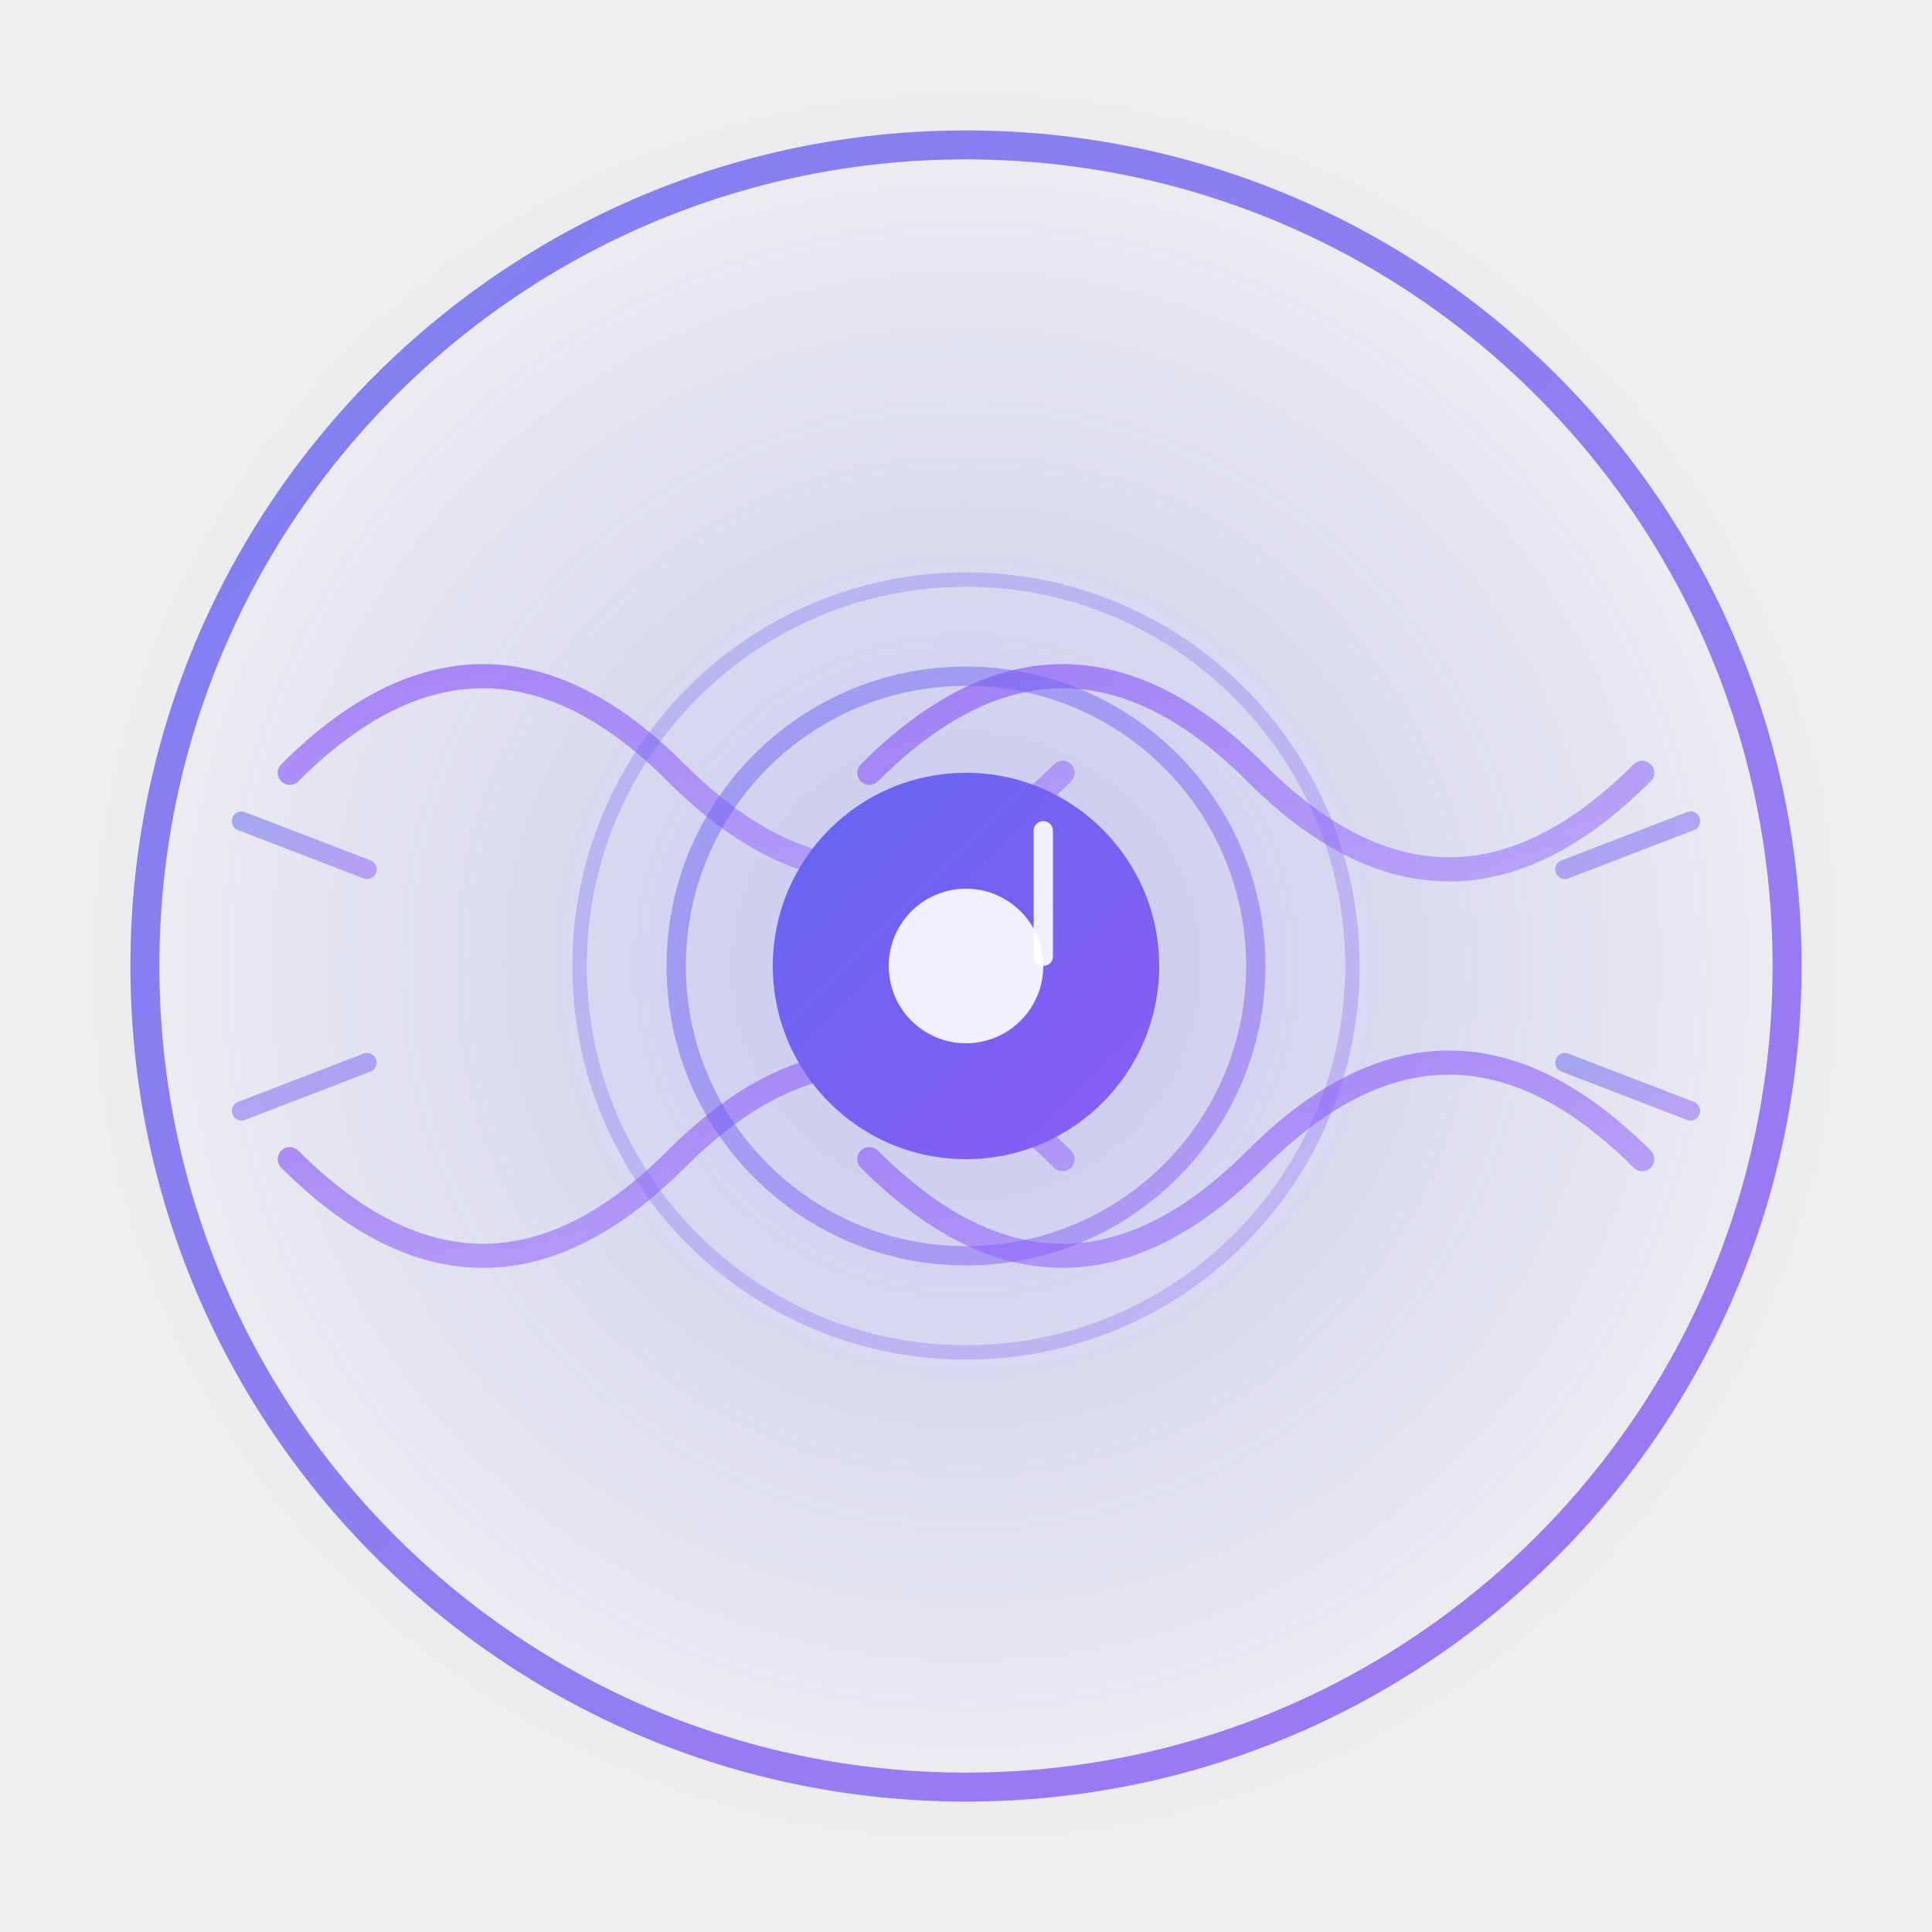
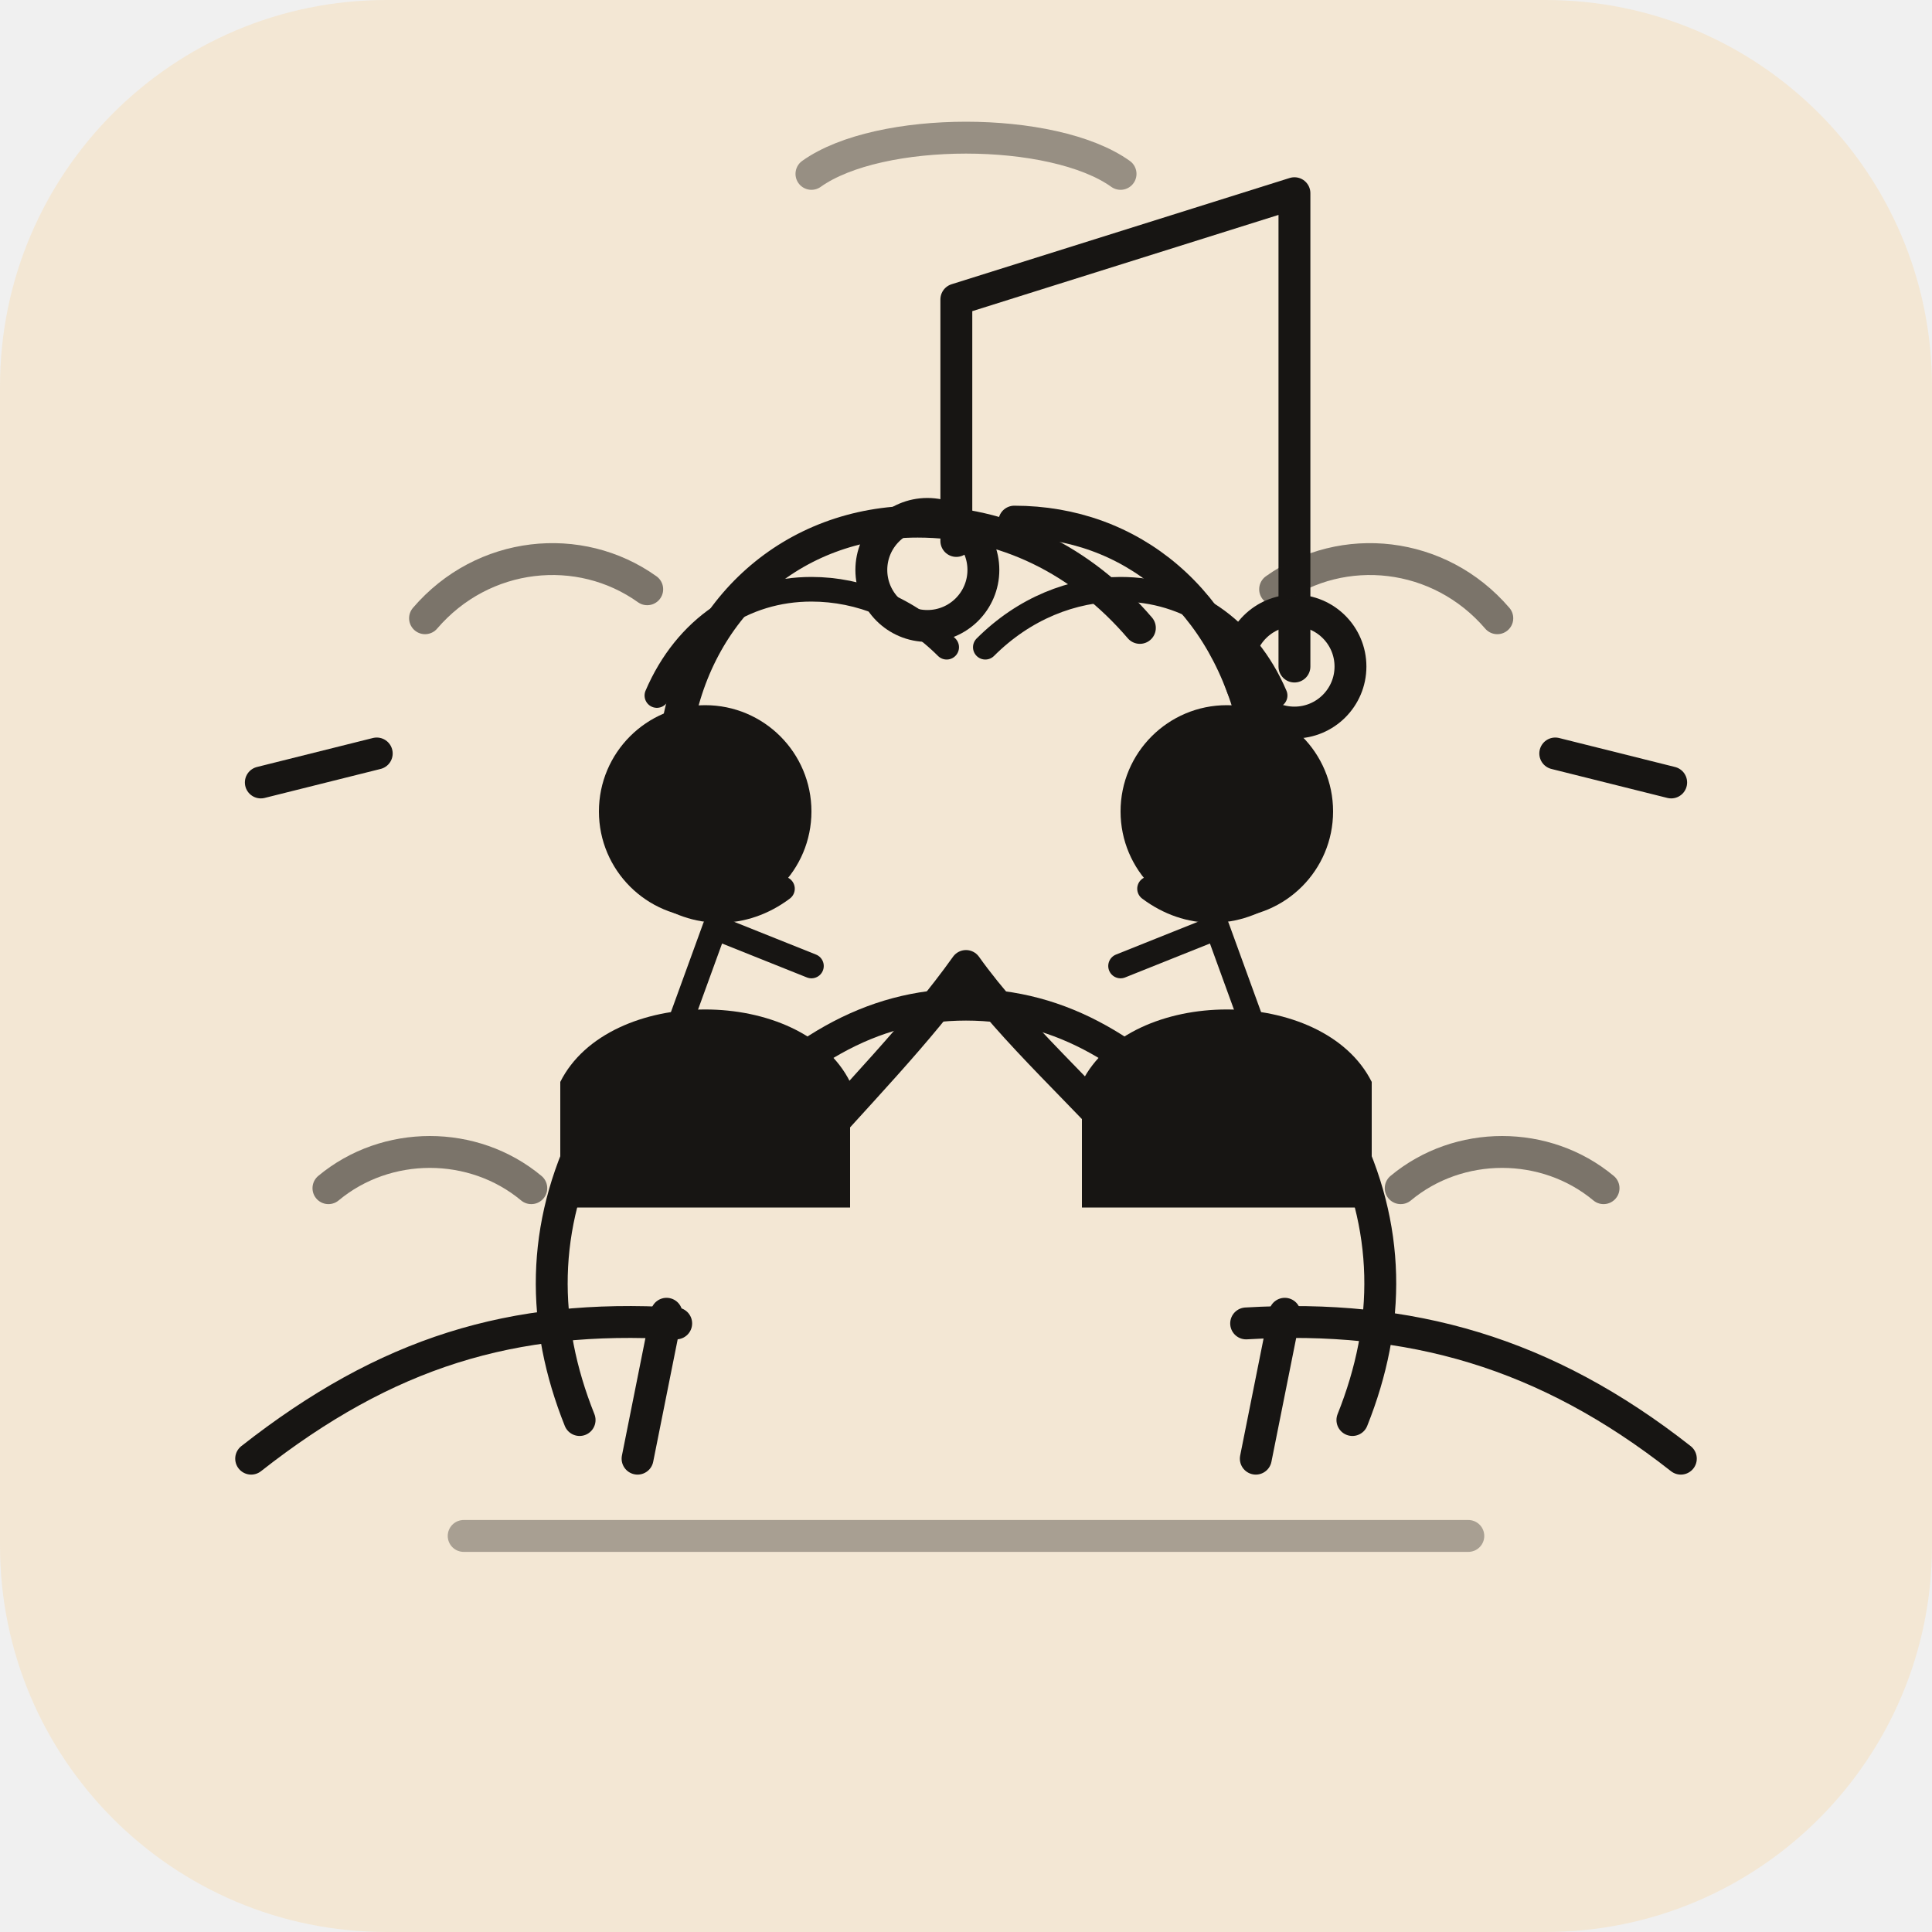
<svg xmlns="http://www.w3.org/2000/svg" width="200" height="200" viewBox="0 0 200 200" fill="none">
-   <defs>
-     <linearGradient id="primaryGradient" x1="0%" y1="0%" x2="100%" y2="100%">
-       <stop offset="0%" style="stop-color:#6366f1;stop-opacity:1" />
-       <stop offset="100%" style="stop-color:#8b5cf6;stop-opacity:1" />
-     </linearGradient>
-     <linearGradient id="secondaryGradient" x1="0%" y1="0%" x2="100%" y2="100%">
-       <stop offset="0%" style="stop-color:#8b5cf6;stop-opacity:1" />
-       <stop offset="100%" style="stop-color:#a78bfa;stop-opacity:1" />
-     </linearGradient>
-     <radialGradient id="glowGradient" cx="50%" cy="50%" r="50%">
-       <stop offset="0%" style="stop-color:#6366f1;stop-opacity:0.3" />
-       <stop offset="100%" style="stop-color:#6366f1;stop-opacity:0" />
-     </radialGradient>
-   </defs>
-   <circle cx="100" cy="100" r="95" fill="url(#glowGradient)" />
-   <circle cx="100" cy="100" r="85" stroke="url(#primaryGradient)" stroke-width="3" fill="none" opacity="0.8" />
-   <path d="M 30 80 Q 50 60, 70 80 T 110 80" stroke="url(#secondaryGradient)" stroke-width="2.5" fill="none" stroke-linecap="round" opacity="0.7" />
-   <path d="M 90 80 Q 110 60, 130 80 T 170 80" stroke="url(#secondaryGradient)" stroke-width="2.5" fill="none" stroke-linecap="round" opacity="0.7" />
-   <path d="M 30 120 Q 50 140, 70 120 T 110 120" stroke="url(#secondaryGradient)" stroke-width="2.5" fill="none" stroke-linecap="round" opacity="0.7" />
-   <path d="M 90 120 Q 110 140, 130 120 T 170 120" stroke="url(#secondaryGradient)" stroke-width="2.5" fill="none" stroke-linecap="round" opacity="0.7" />
-   <circle cx="100" cy="100" r="20" fill="url(#primaryGradient)" />
-   <circle cx="100" cy="100" r="30" stroke="url(#primaryGradient)" stroke-width="2" fill="none" opacity="0.5" />
-   <circle cx="100" cy="100" r="40" stroke="url(#primaryGradient)" stroke-width="1.5" fill="none" opacity="0.3" />
-   <circle cx="100" cy="100" r="8" fill="#ffffff" opacity="0.9" />
-   <rect x="107" y="85" width="2" height="15" fill="#ffffff" opacity="0.9" rx="1" />
-   <line x1="20" y1="100" x2="35" y2="100" stroke="url(#primaryGradient)" stroke-width="2" stroke-linecap="round" opacity="0.6" />
-   <line x1="25" y1="85" x2="38" y2="90" stroke="url(#primaryGradient)" stroke-width="2" stroke-linecap="round" opacity="0.5" />
-   <line x1="25" y1="115" x2="38" y2="110" stroke="url(#primaryGradient)" stroke-width="2" stroke-linecap="round" opacity="0.5" />
-   <line x1="180" y1="100" x2="165" y2="100" stroke="url(#primaryGradient)" stroke-width="2" stroke-linecap="round" opacity="0.6" />
-   <line x1="175" y1="85" x2="162" y2="90" stroke="url(#primaryGradient)" stroke-width="2" stroke-linecap="round" opacity="0.5" />
-   <line x1="175" y1="115" x2="162" y2="110" stroke="url(#primaryGradient)" stroke-width="2" stroke-linecap="round" opacity="0.5" />
+   <rect width="200" height="200" rx="40" fill="#F3E7D4" />
+   <g stroke="#171513" stroke-width="3.3" stroke-linecap="round" stroke-linejoin="round">
+     <path d="M26 151C40 140 53 136 70 137" />
+     <path d="M129 137C146 136 160 140 174 151" />
+     <path d="M48 159H152" opacity="0.34" />
+     <path d="M81 122C89 113 95 107 100 100C105 107 112 113 120 122" />
+     <path d="M74 118C82 109 90 104 100 104C110 104 118 109 126 118" />
+     <path d="M99 56V31L134 20V69" />
+     <circle cx="96" cy="59" r="5.8" />
+     <circle cx="134" cy="69" r="5.8" />
+     <path d="M70 76C72 63 82 54 95 54C104 54 112 58 118 65" />
+     <path d="M130 76C127 62 117 54 105 54" />
+     <path d="M63 116L80 110" />
+     <path d="M137 116L121 110" />
+     <path d="M61 117C56 127 56 137 60 147" />
+     <path d="M139 117C144 127 144 137 140 147" />
+     <path d="M66 151L69 136" />
+     <path d="M133 136L130 151" />
+     <path d="M44 64C50 57 60 56 67 61" opacity="0.55" />
+     <path d="M132 61C139 56 149 57 155 64" opacity="0.55" />
+     <path d="M34 123C40 118 49 118 55 123" opacity="0.55" />
+     <path d="M145 123C151 118 160 118 166 123" opacity="0.55" />
+     <path d="M84 18C91 13 109 13 116 18" opacity="0.42" />
+     <path d="M27 81L39 78" />
+     <path d="M161 78L173 81" />
+   </g>
+   <g fill="#171513">
+     <circle cx="73" cy="84" r="11" />
+     <circle cx="127" cy="84" r="11" />
+     <path d="M58 112C63 102 83 102 88 112V125H58V112Z" />
+     <path d="M112 112C117 102 137 102 142 112V125H112V112Z" />
+   </g>
+   <g stroke="#171513" stroke-width="2.55" stroke-linecap="round" stroke-linejoin="round">
+     <path d="M68 72C71 65 77 61 84 61C89 61 94 63 98 67" />
+     <path d="M102 67C106 63 111 61 116 61C123 61 129 65 132 72" />
+     <path d="M68 92C72 95 77 95 81 92" />
+     <path d="M119 92C123 95 128 95 132 92" />
+     <path d="M70 107L74 96L84 100" />
+     <path d="M130 107L126 96L116 100" />
+     <path d="M75 83H76" />
+     <path d="M124 83H125" />
+   </g>
</svg>
